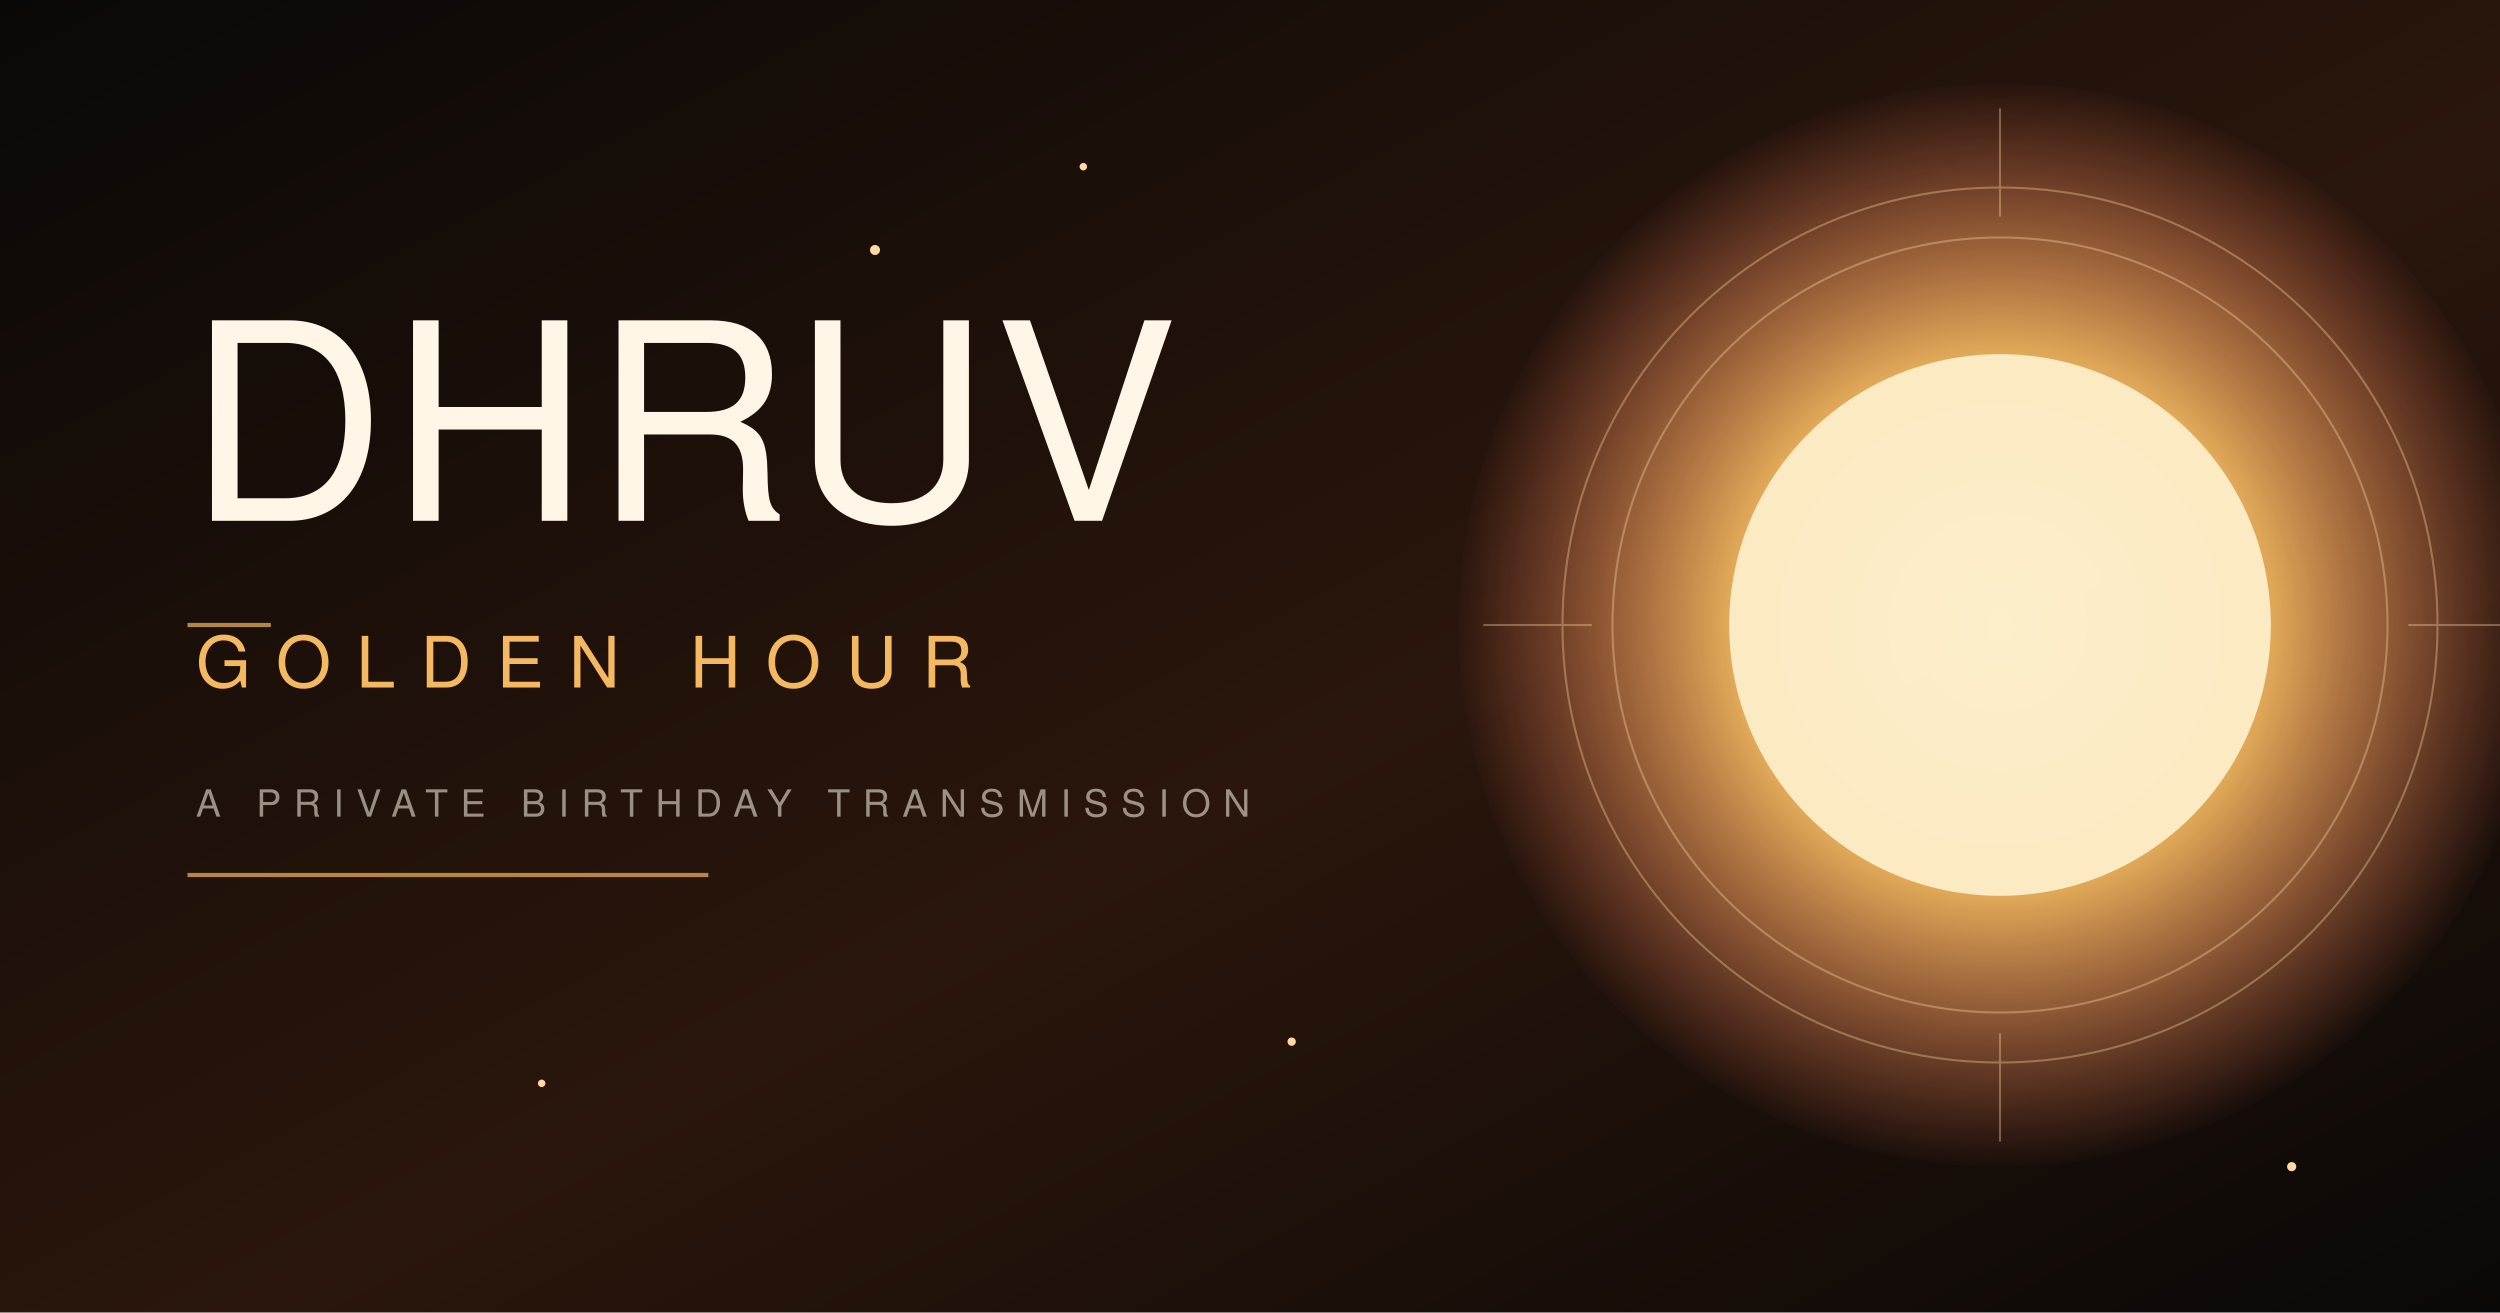
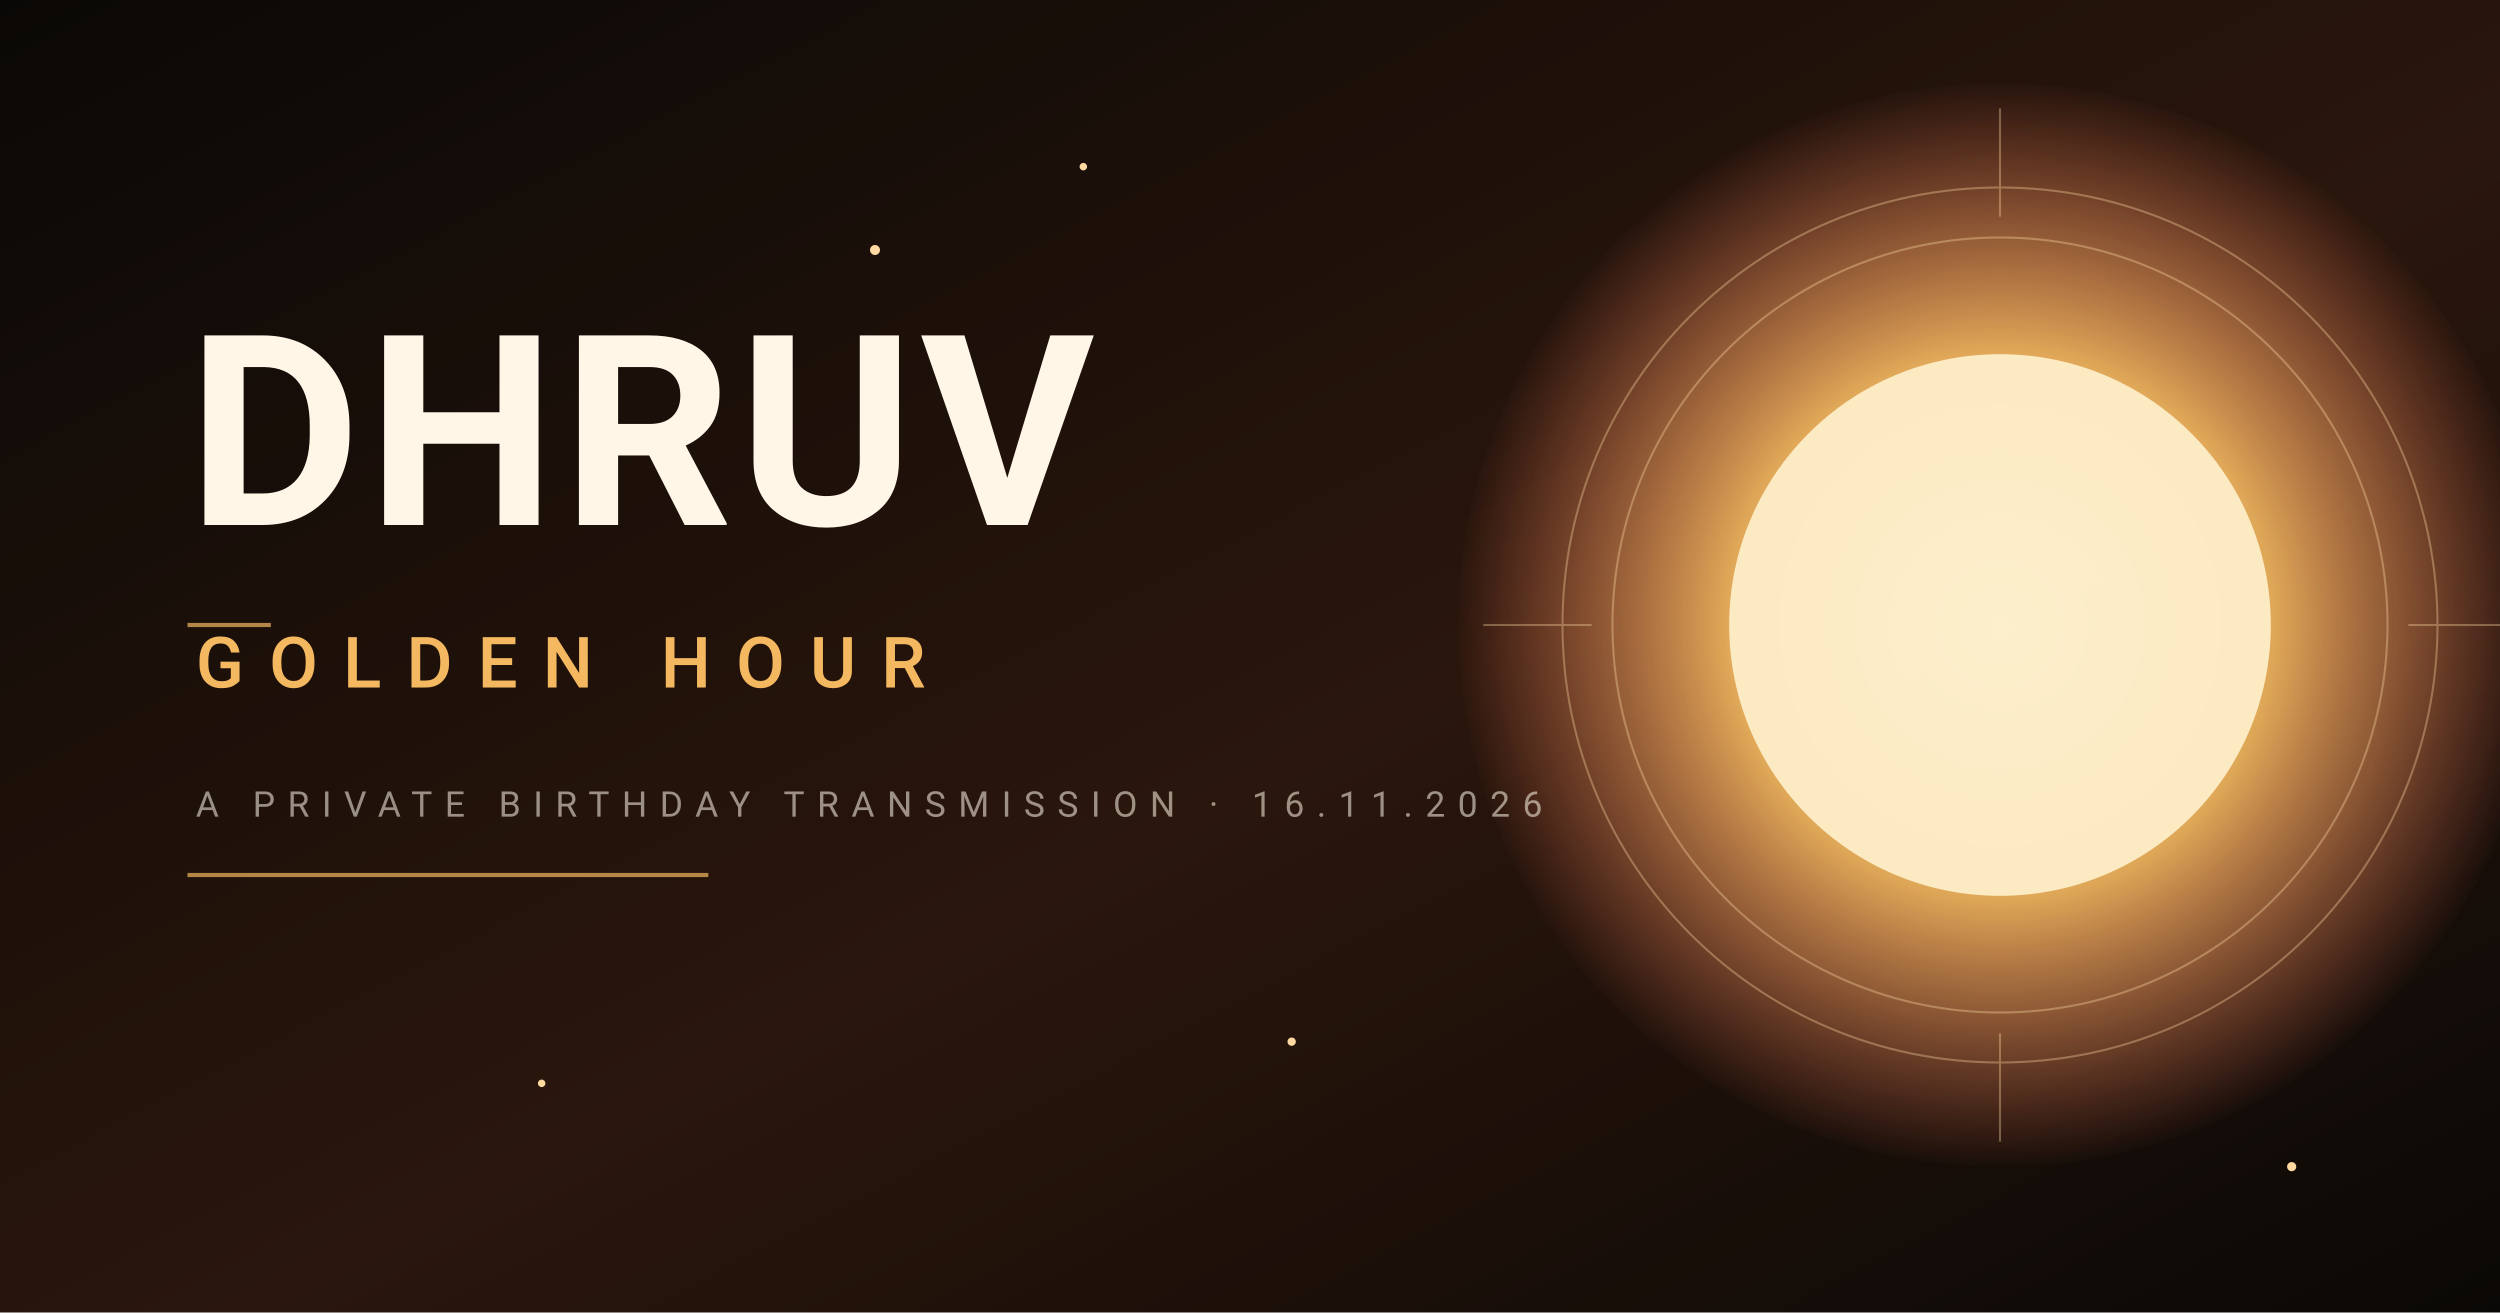
<svg xmlns="http://www.w3.org/2000/svg" viewBox="0 0 1200 630" width="1200" height="630" role="img">
  <defs>
    <filter id="grain" x="0" y="0" width="100%" height="100%">
      <feTurbulence type="fractalNoise" baseFrequency="0.9" numOctaves="2" stitchTiles="stitch" />
      <feColorMatrix type="saturate" values="0" />
    </filter>
    <linearGradient id="cbg" x1="0" y1="0" x2="1" y2="1">
      <stop offset="0" stop-color="#0a0806" />
      <stop offset=".55" stop-color="#2a160c" />
      <stop offset="1" stop-color="#0a0806" />
    </linearGradient>
    <radialGradient id="csun" cx="50%" cy="50%" r="50%">
      <stop offset="0" stop-color="#fff4d6" />
      <stop offset=".5" stop-color="#f4b860" />
      <stop offset="1" stop-color="#ff7a5c" stop-opacity="0" />
    </radialGradient>
  </defs>
  <rect width="1200" height="630" fill="url(#cbg)" />
  <circle cx="960" cy="300" r="260" fill="url(#csun)" opacity=".9" />
  <circle cx="960" cy="300" r="130" fill="#fff1cd" opacity=".9" />
  <g fill="none" stroke="#ffdca6" stroke-width="1" opacity=".35">
    <circle cx="960" cy="300" r="186" />
    <circle cx="960" cy="300" r="210" />
    <path d="M960 52v52" />
    <path d="M960 496v52" />
    <path d="M712 300h52" />
    <path d="M1156 300h52" />
  </g>
-   <g font-family="'Arial Narrow', 'Helvetica Neue', sans-serif" fill="#fff6e8">
-     <text x="90" y="250" font-size="132" letter-spacing="2">DHRUV</text>
-     <text x="94" y="330" font-size="34" letter-spacing="12" fill="#f4b860">GOLDEN HOUR</text>
-     <text x="94" y="392" font-size="18" letter-spacing="6" fill="#fff6e8" opacity=".55">A PRIVATE BIRTHDAY TRANSMISSION</text>
+   <g font-family="Roboto, 'Arial Narrow', 'Helvetica Neue', sans-serif" font-weight="700" fill="#fff6e8">
+     <text x="90" y="252" font-size="128" letter-spacing="3">DHRUV</text>
+     <text x="94" y="330" font-size="34" letter-spacing="12" fill="#f4b860" font-weight="500">GOLDEN HOUR</text>
+     <text x="94" y="392" font-size="17" letter-spacing="6" fill="#fff6e8" opacity=".55" font-weight="400">A PRIVATE BIRTHDAY TRANSMISSION · 16.11.2026</text>
  </g>
  <g stroke="#f4b860" stroke-width="2" opacity=".7">
    <path d="M90 300h40" />
    <path d="M90 420h250" />
  </g>
  <g fill="#ffd9a0">
    <circle cx="420" cy="120" r="2.4" />
    <circle cx="520" cy="80" r="1.8" />
    <circle cx="620" cy="500" r="2" />
    <circle cx="260" cy="520" r="1.8" />
    <circle cx="1100" cy="560" r="2.2" />
  </g>
</svg>
